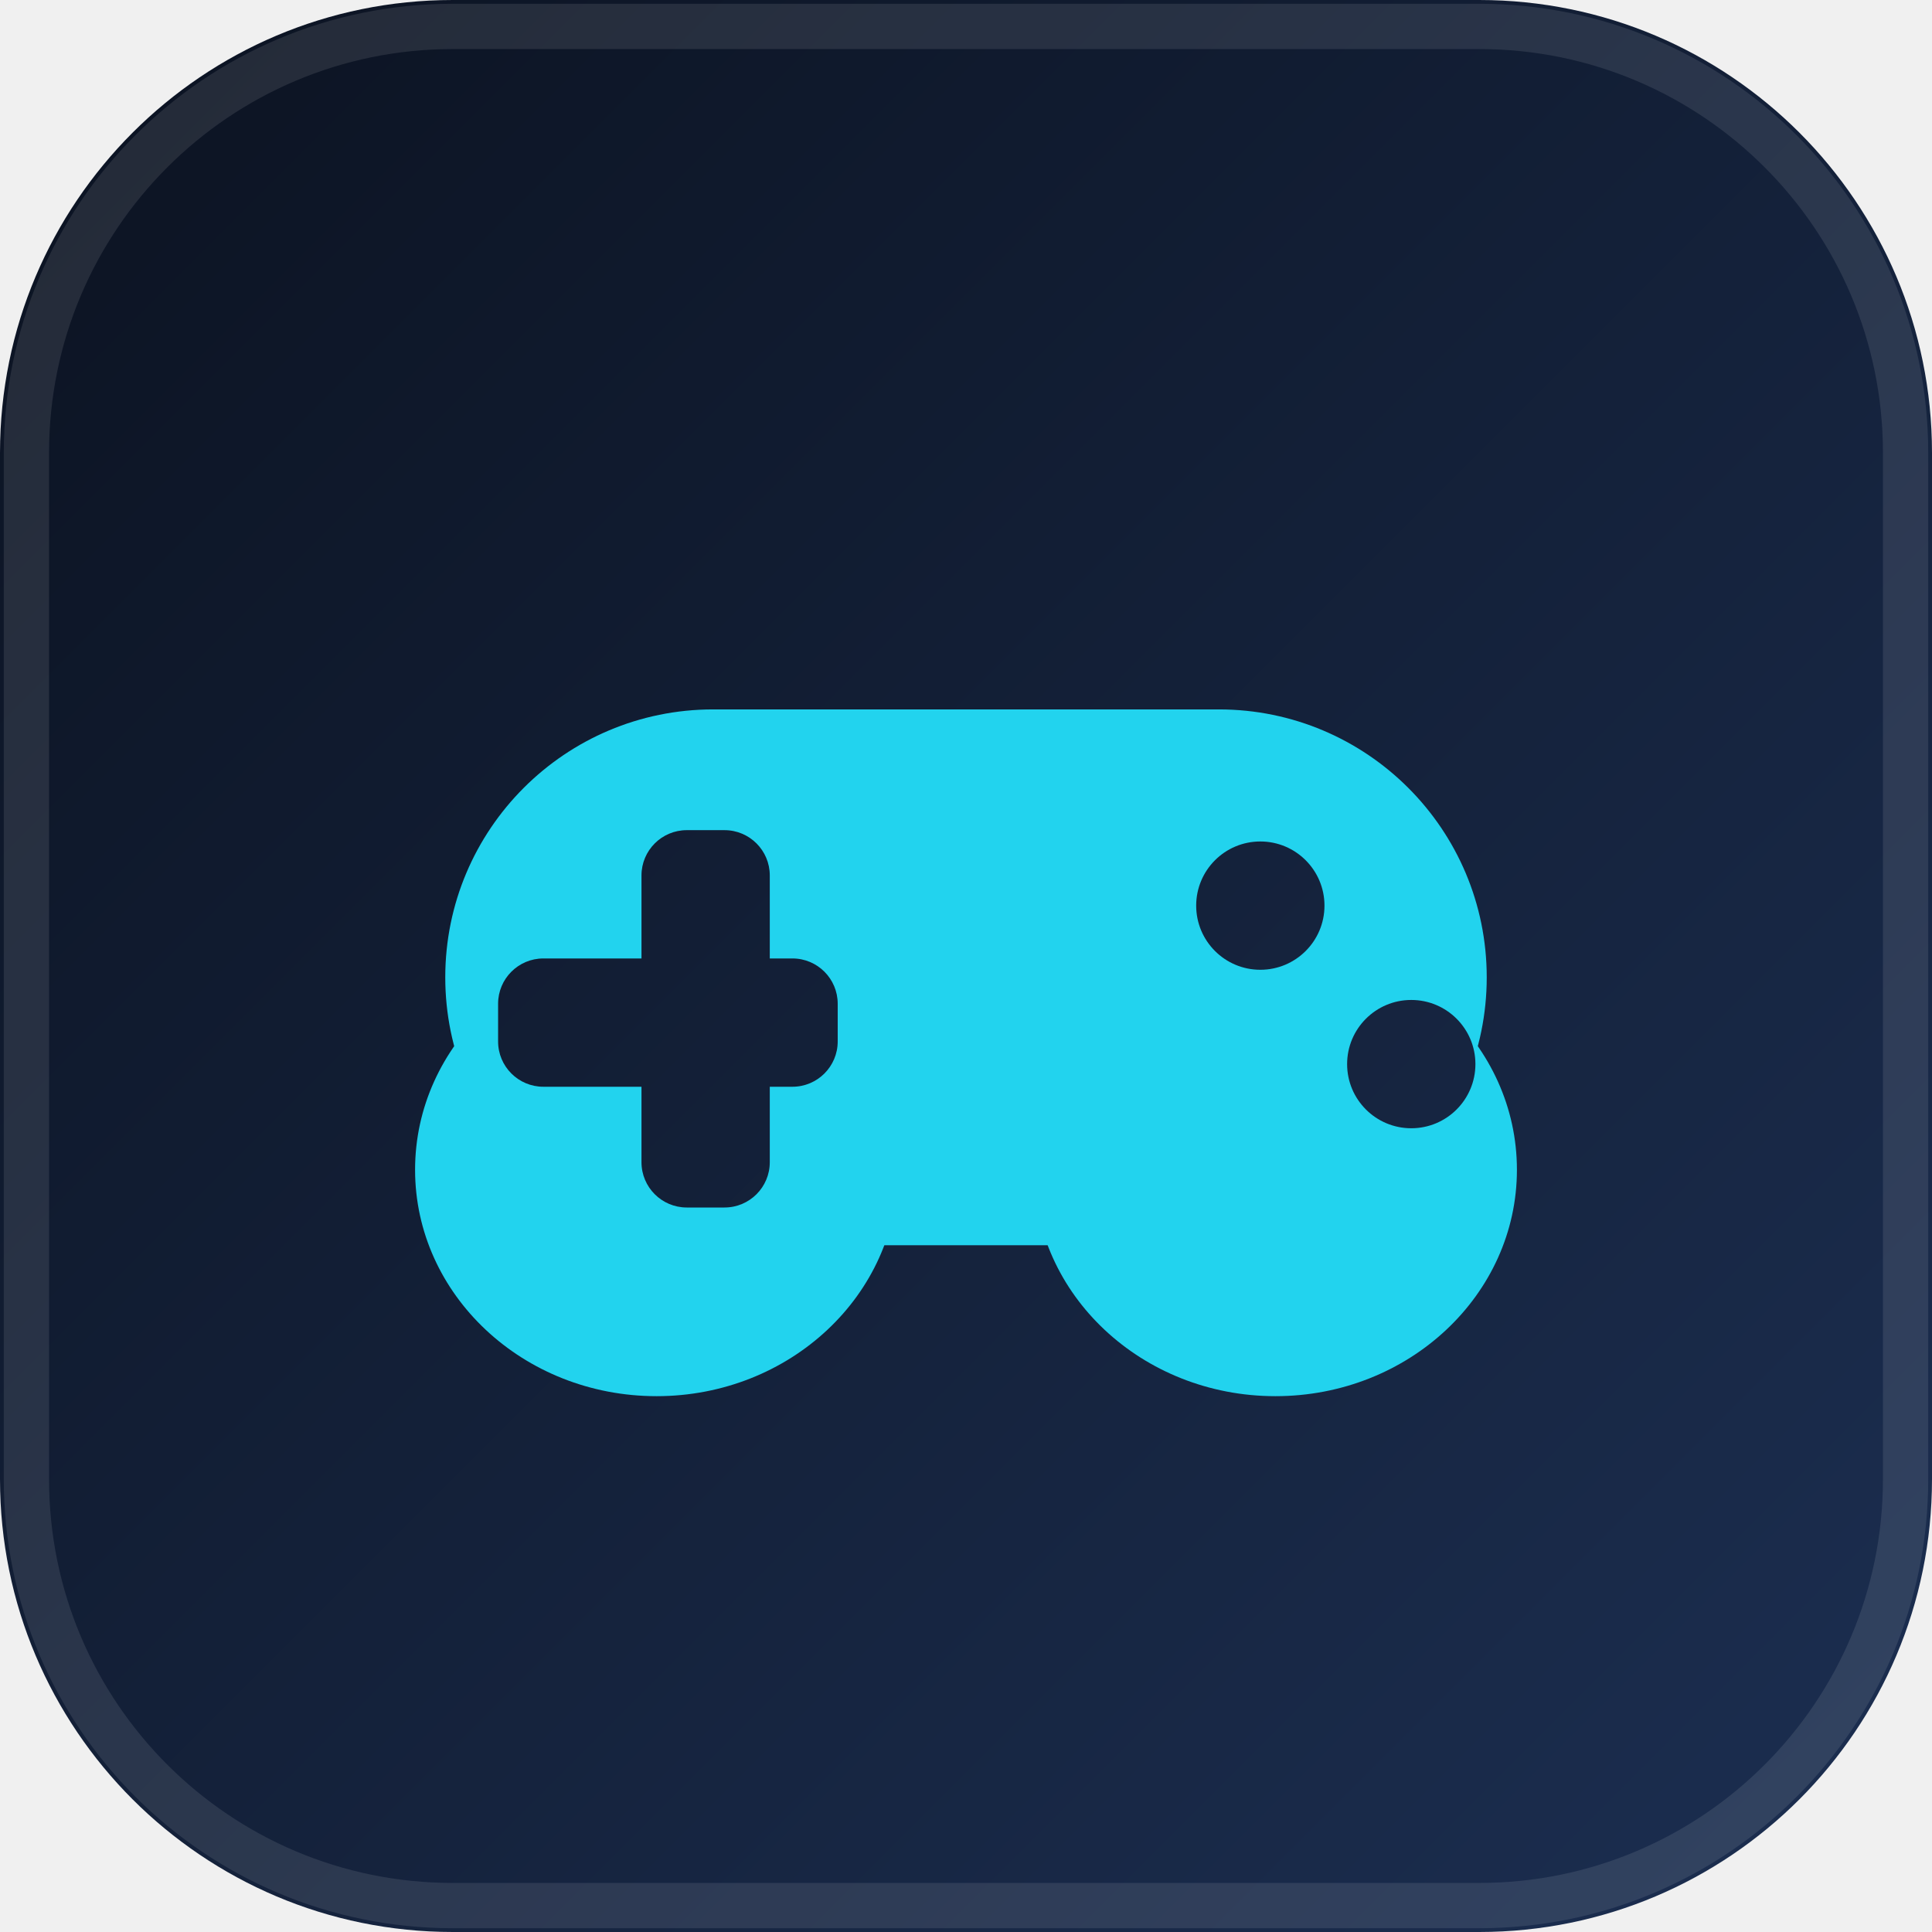
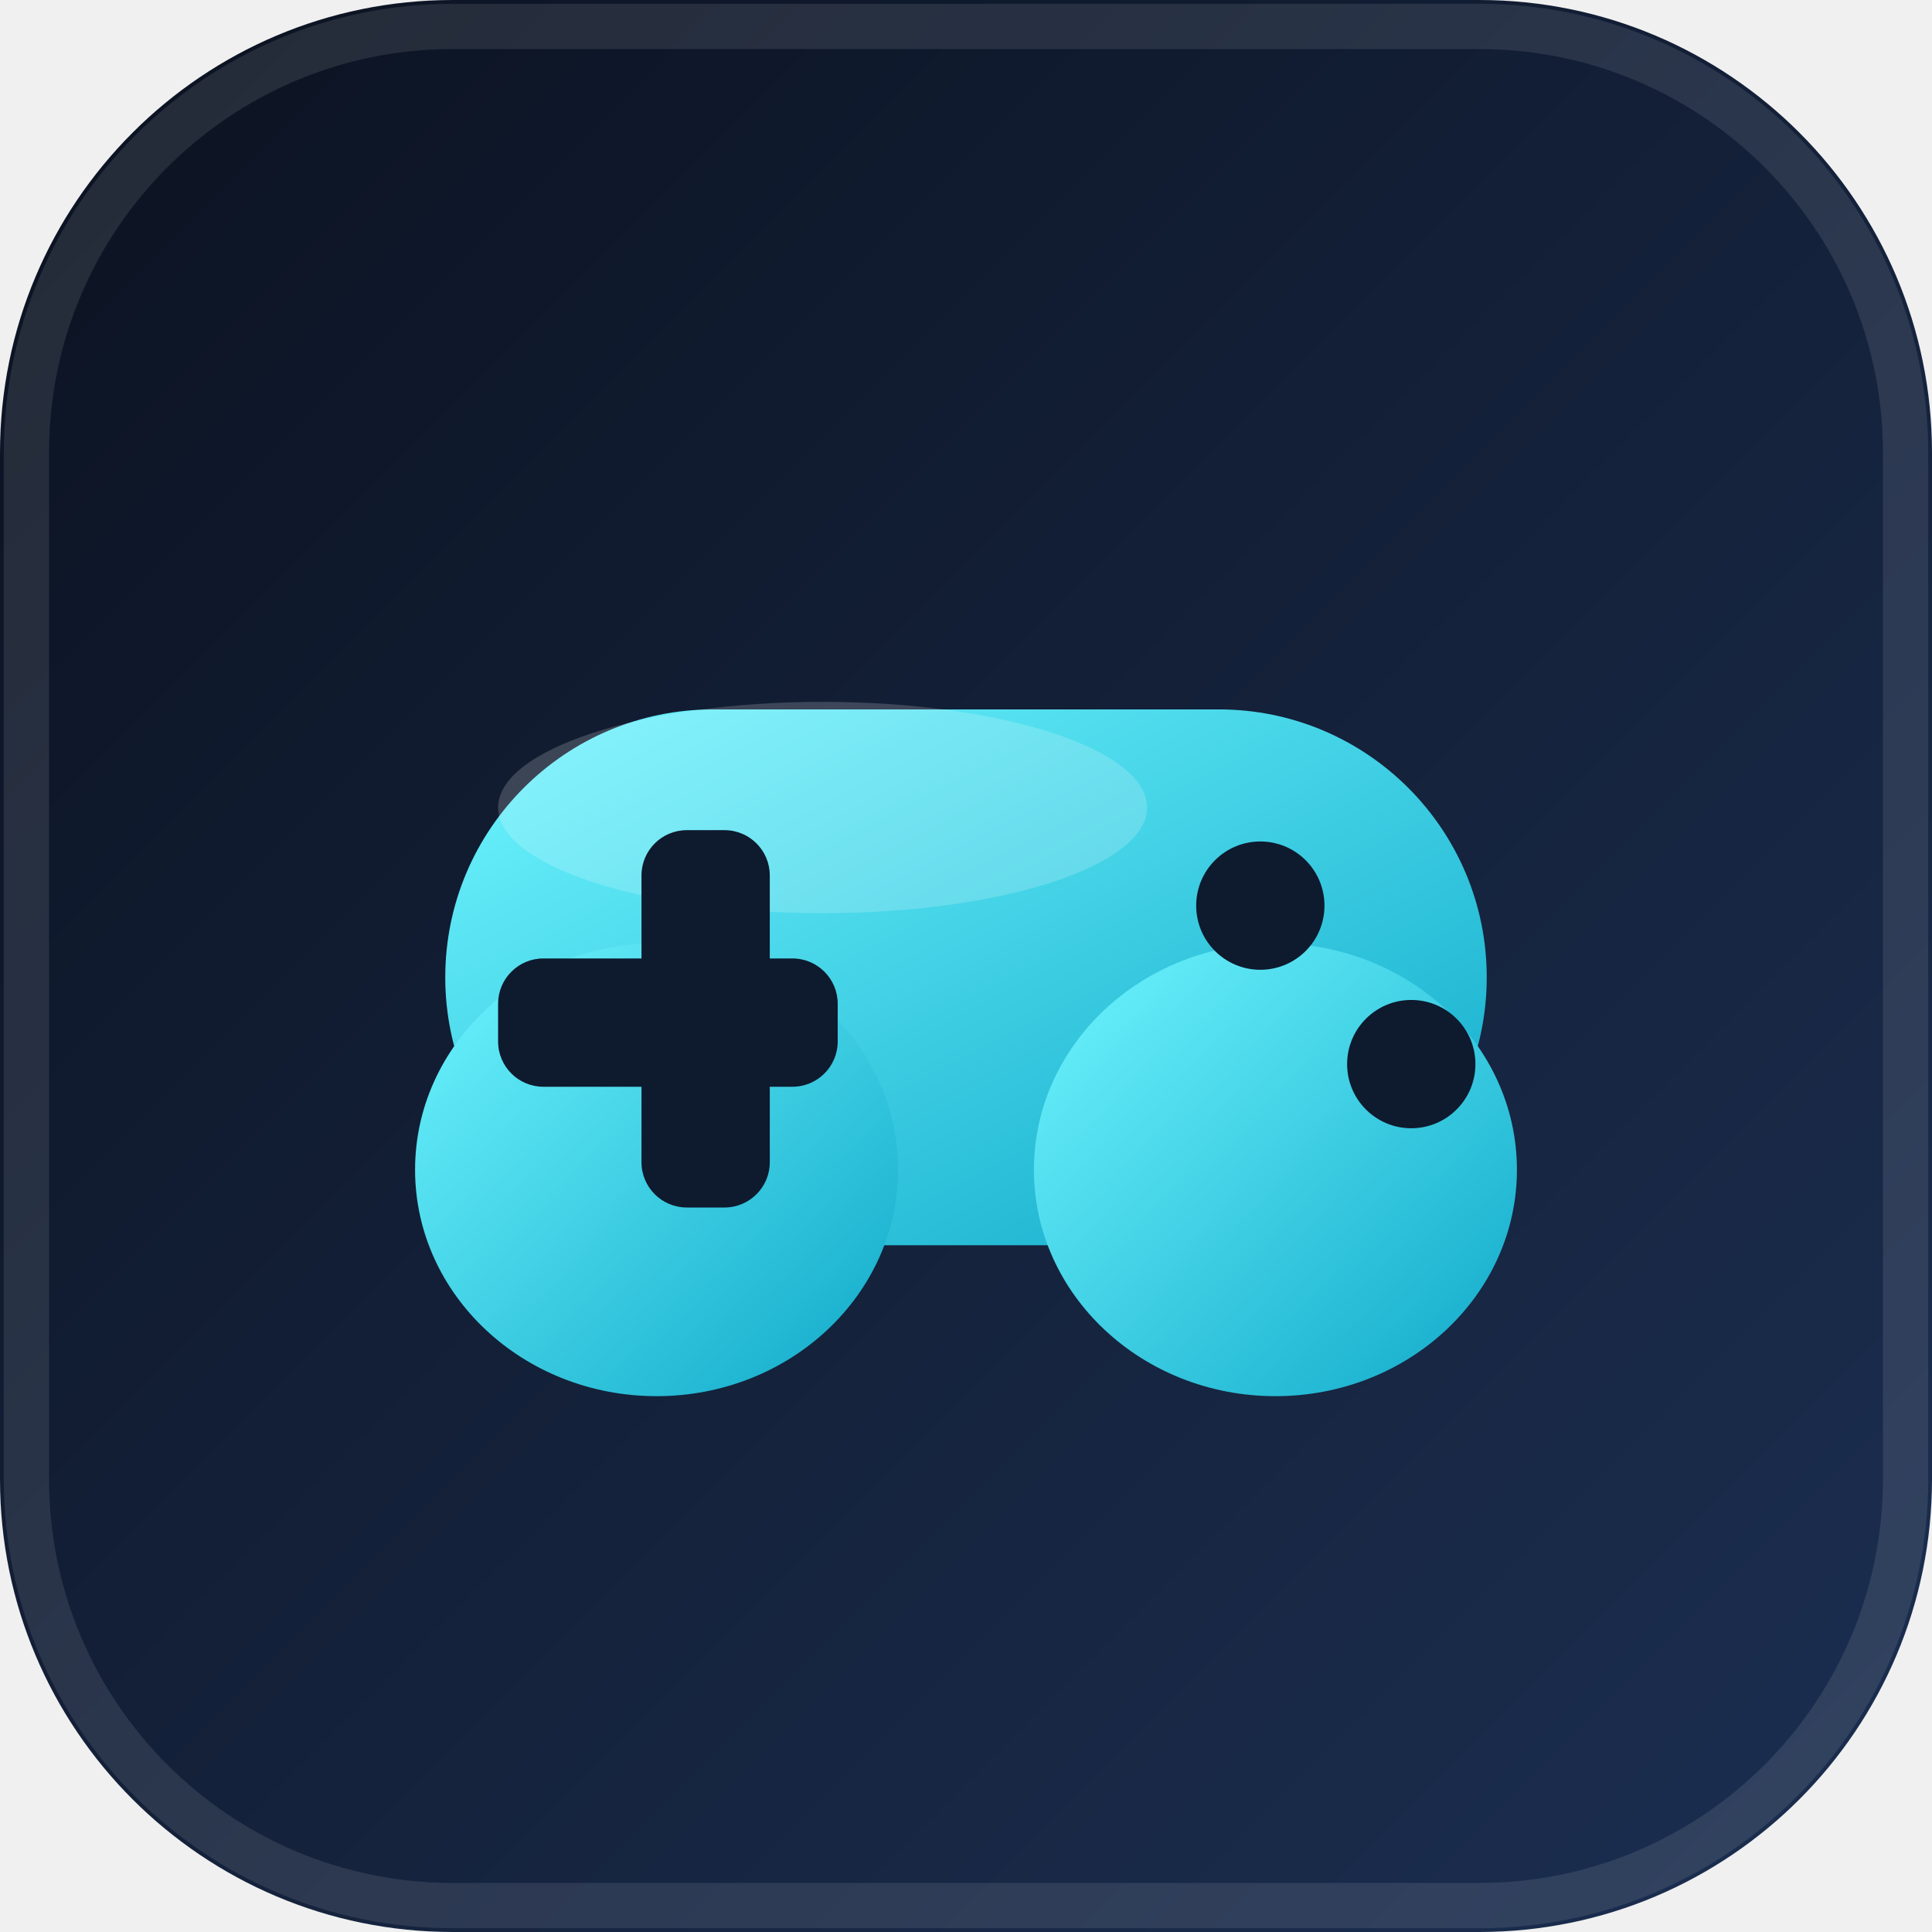
<svg xmlns="http://www.w3.org/2000/svg" viewBox="0 0 512 512" role="img" aria-label="PLAY HYPE GAMES gamepad">
  <defs>
    <linearGradient id="bg" x1="0" y1="0" x2="1" y2="1">
      <stop offset="0" stop-color="#0b1220" />
      <stop offset="1" stop-color="#1c2f52" />
    </linearGradient>
-     <mask id="pad">
-       <rect width="512" height="512" fill="#000" />
-       <rect x="118" y="188" width="276" height="142" rx="71" fill="#fff" />
-       <ellipse cx="174" cy="310" rx="64" ry="60" fill="#fff" />
-       <ellipse cx="338" cy="310" rx="64" ry="60" fill="#fff" />
-       <rect x="170" y="220" width="34" height="100" rx="12" fill="#000" />
-       <rect x="132" y="254" width="90" height="34" rx="12" fill="#000" />
-       <circle cx="334" cy="240" r="17" fill="#000" />
-       <circle cx="374" cy="282" r="17" fill="#000" />
-     </mask>
+     <linearGradient id="pad" x1="0" y1="0" x2="1" y2="1">
+       <stop offset="0" stop-color="#6ff5ff" />
+       <stop offset="1" stop-color="#10a9c9" />
+     </linearGradient>
  </defs>
  <rect width="512" height="512" rx="120" fill="url(#bg)" />
  <rect x="7" y="7" width="498" height="498" rx="113" fill="none" stroke="#ffffff" stroke-opacity=".10" stroke-width="12" />
-   <rect width="512" height="512" fill="#22d3ee" mask="url(#pad)" />
+   <g fill="url(#pad)">
+     <rect x="118" y="188" width="276" height="142" rx="71" />
+     <ellipse cx="174" cy="310" rx="64" ry="60" />
+     <ellipse cx="338" cy="310" rx="64" ry="60" />
+   </g>
+   <ellipse cx="218" cy="214" rx="86" ry="28" fill="#ffffff" opacity=".18" />
+   <g fill="#0e1a2e">
+     <rect x="170" y="220" width="34" height="100" rx="12" />
+     <rect x="132" y="254" width="90" height="34" rx="12" />
+     <circle cx="334" cy="240" r="17" />
+     <circle cx="374" cy="282" r="17" />
+   </g>
</svg>
